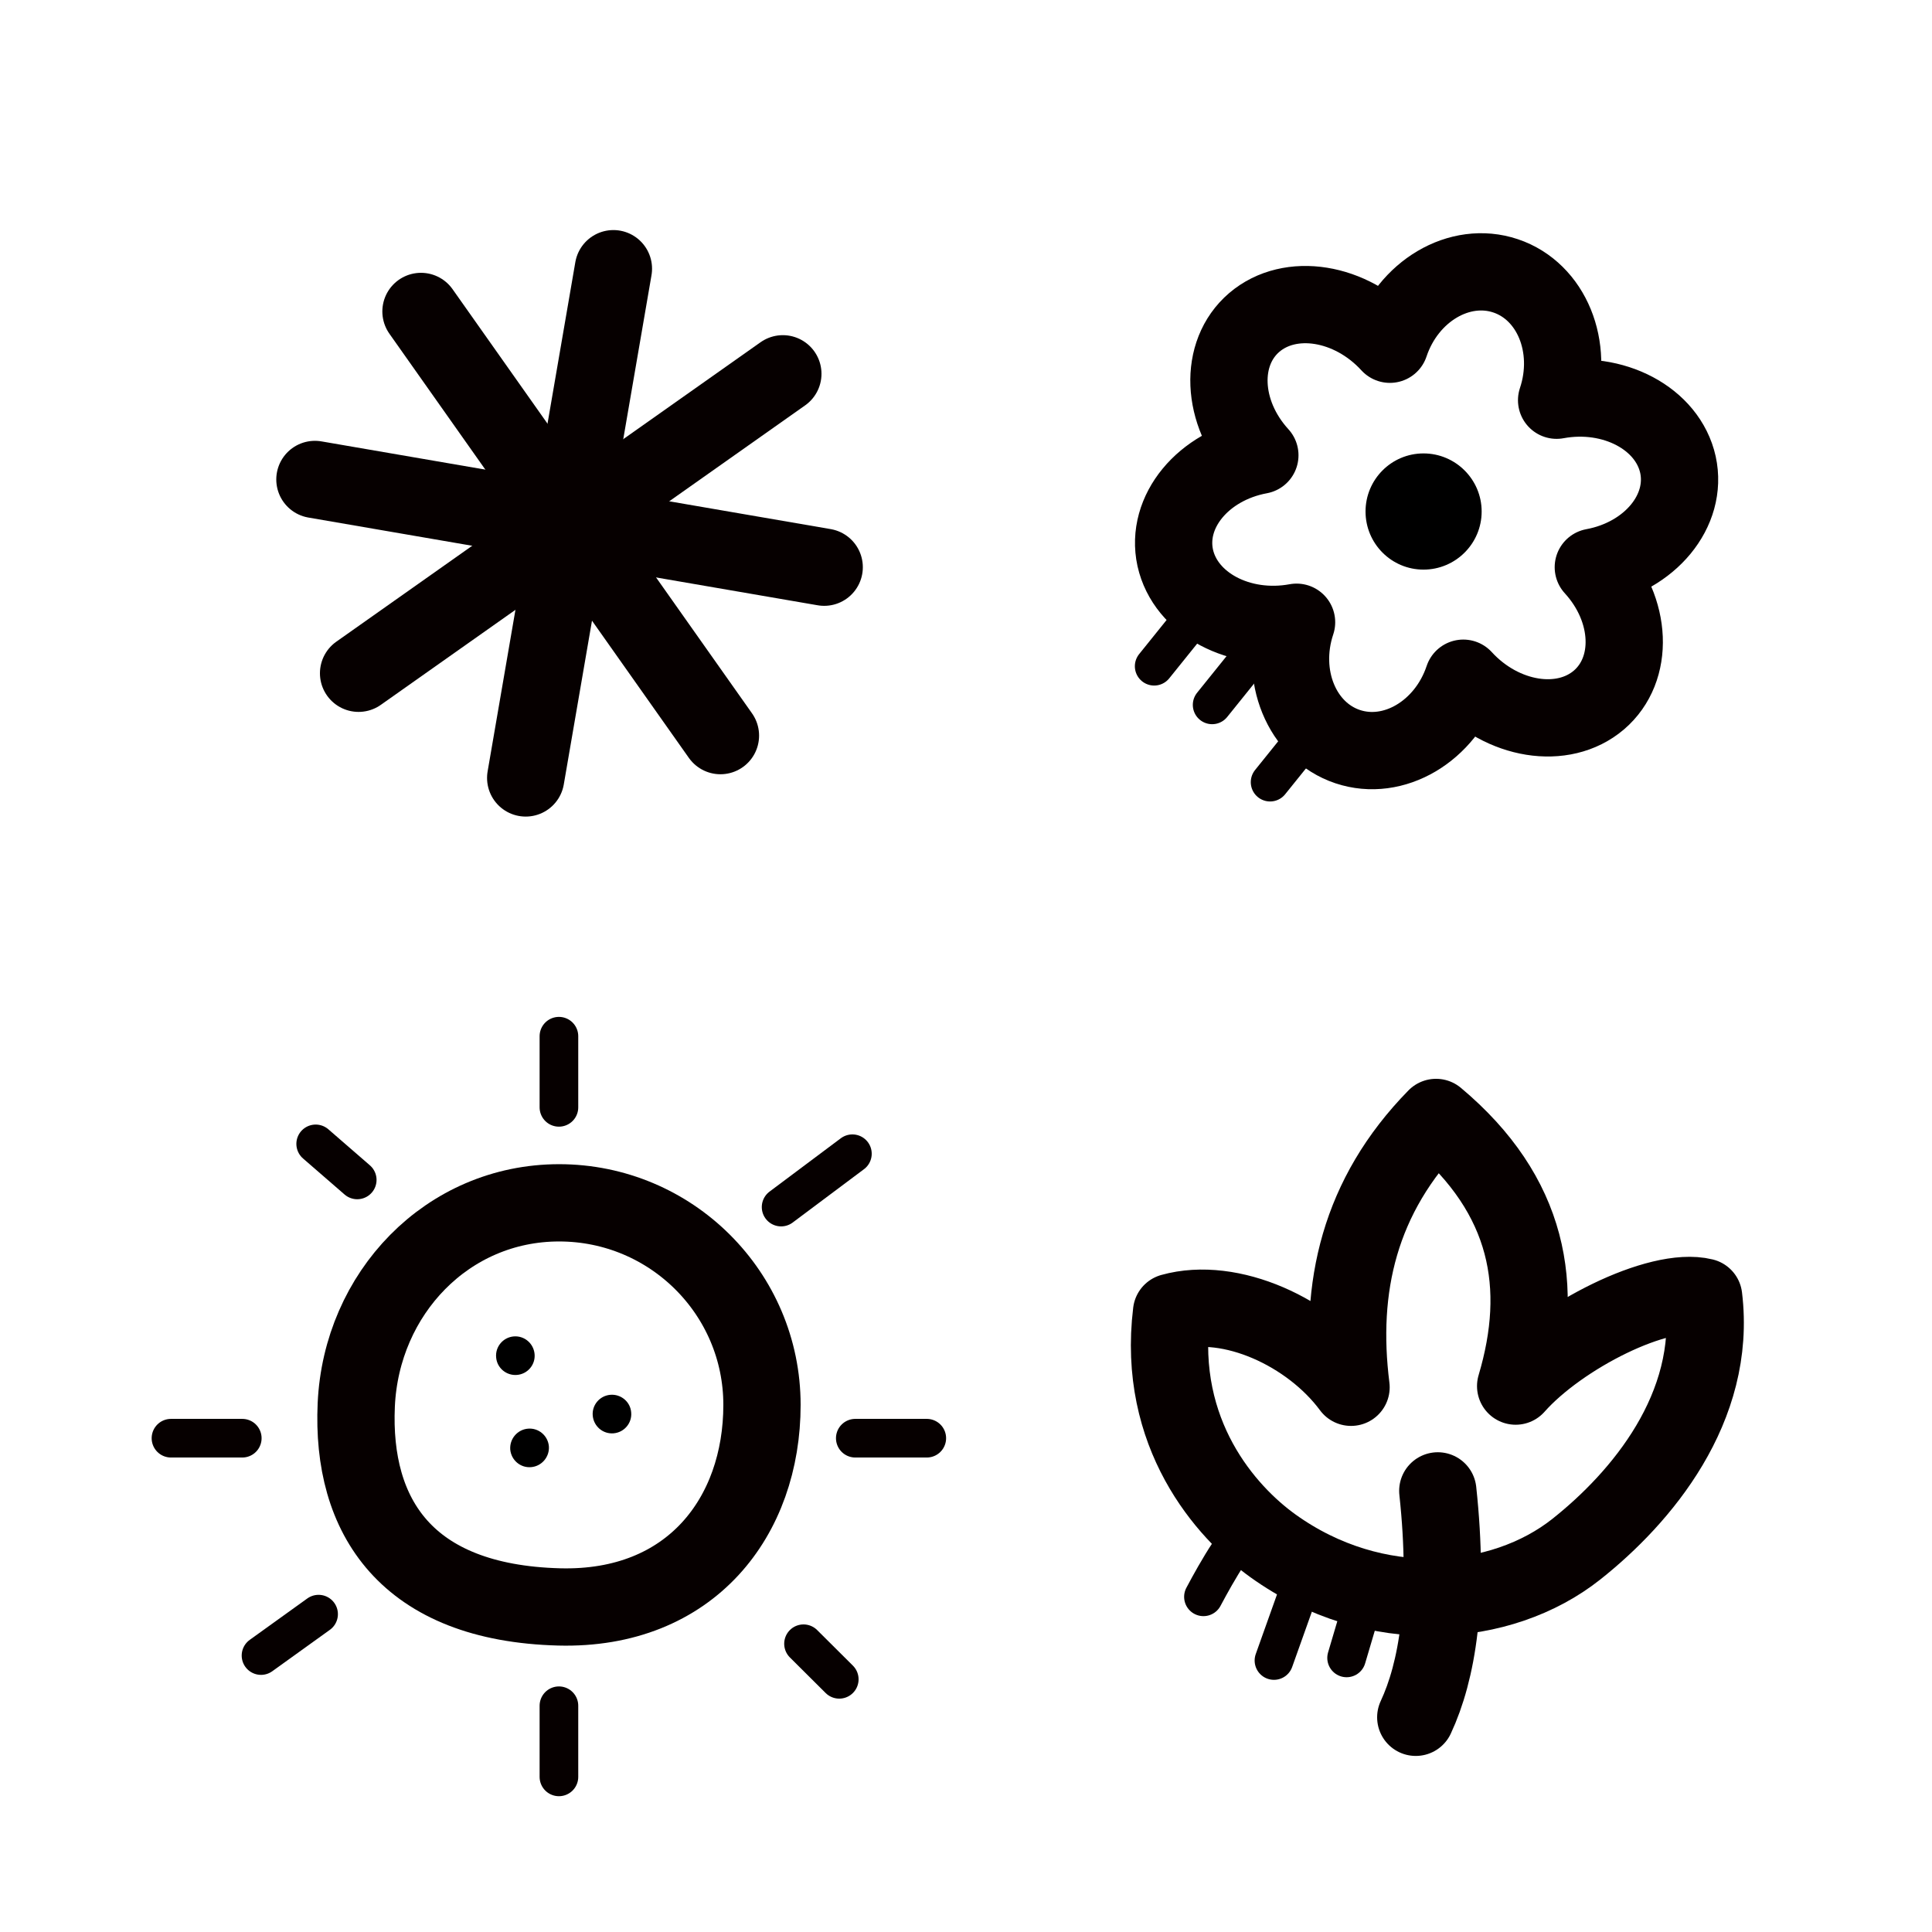
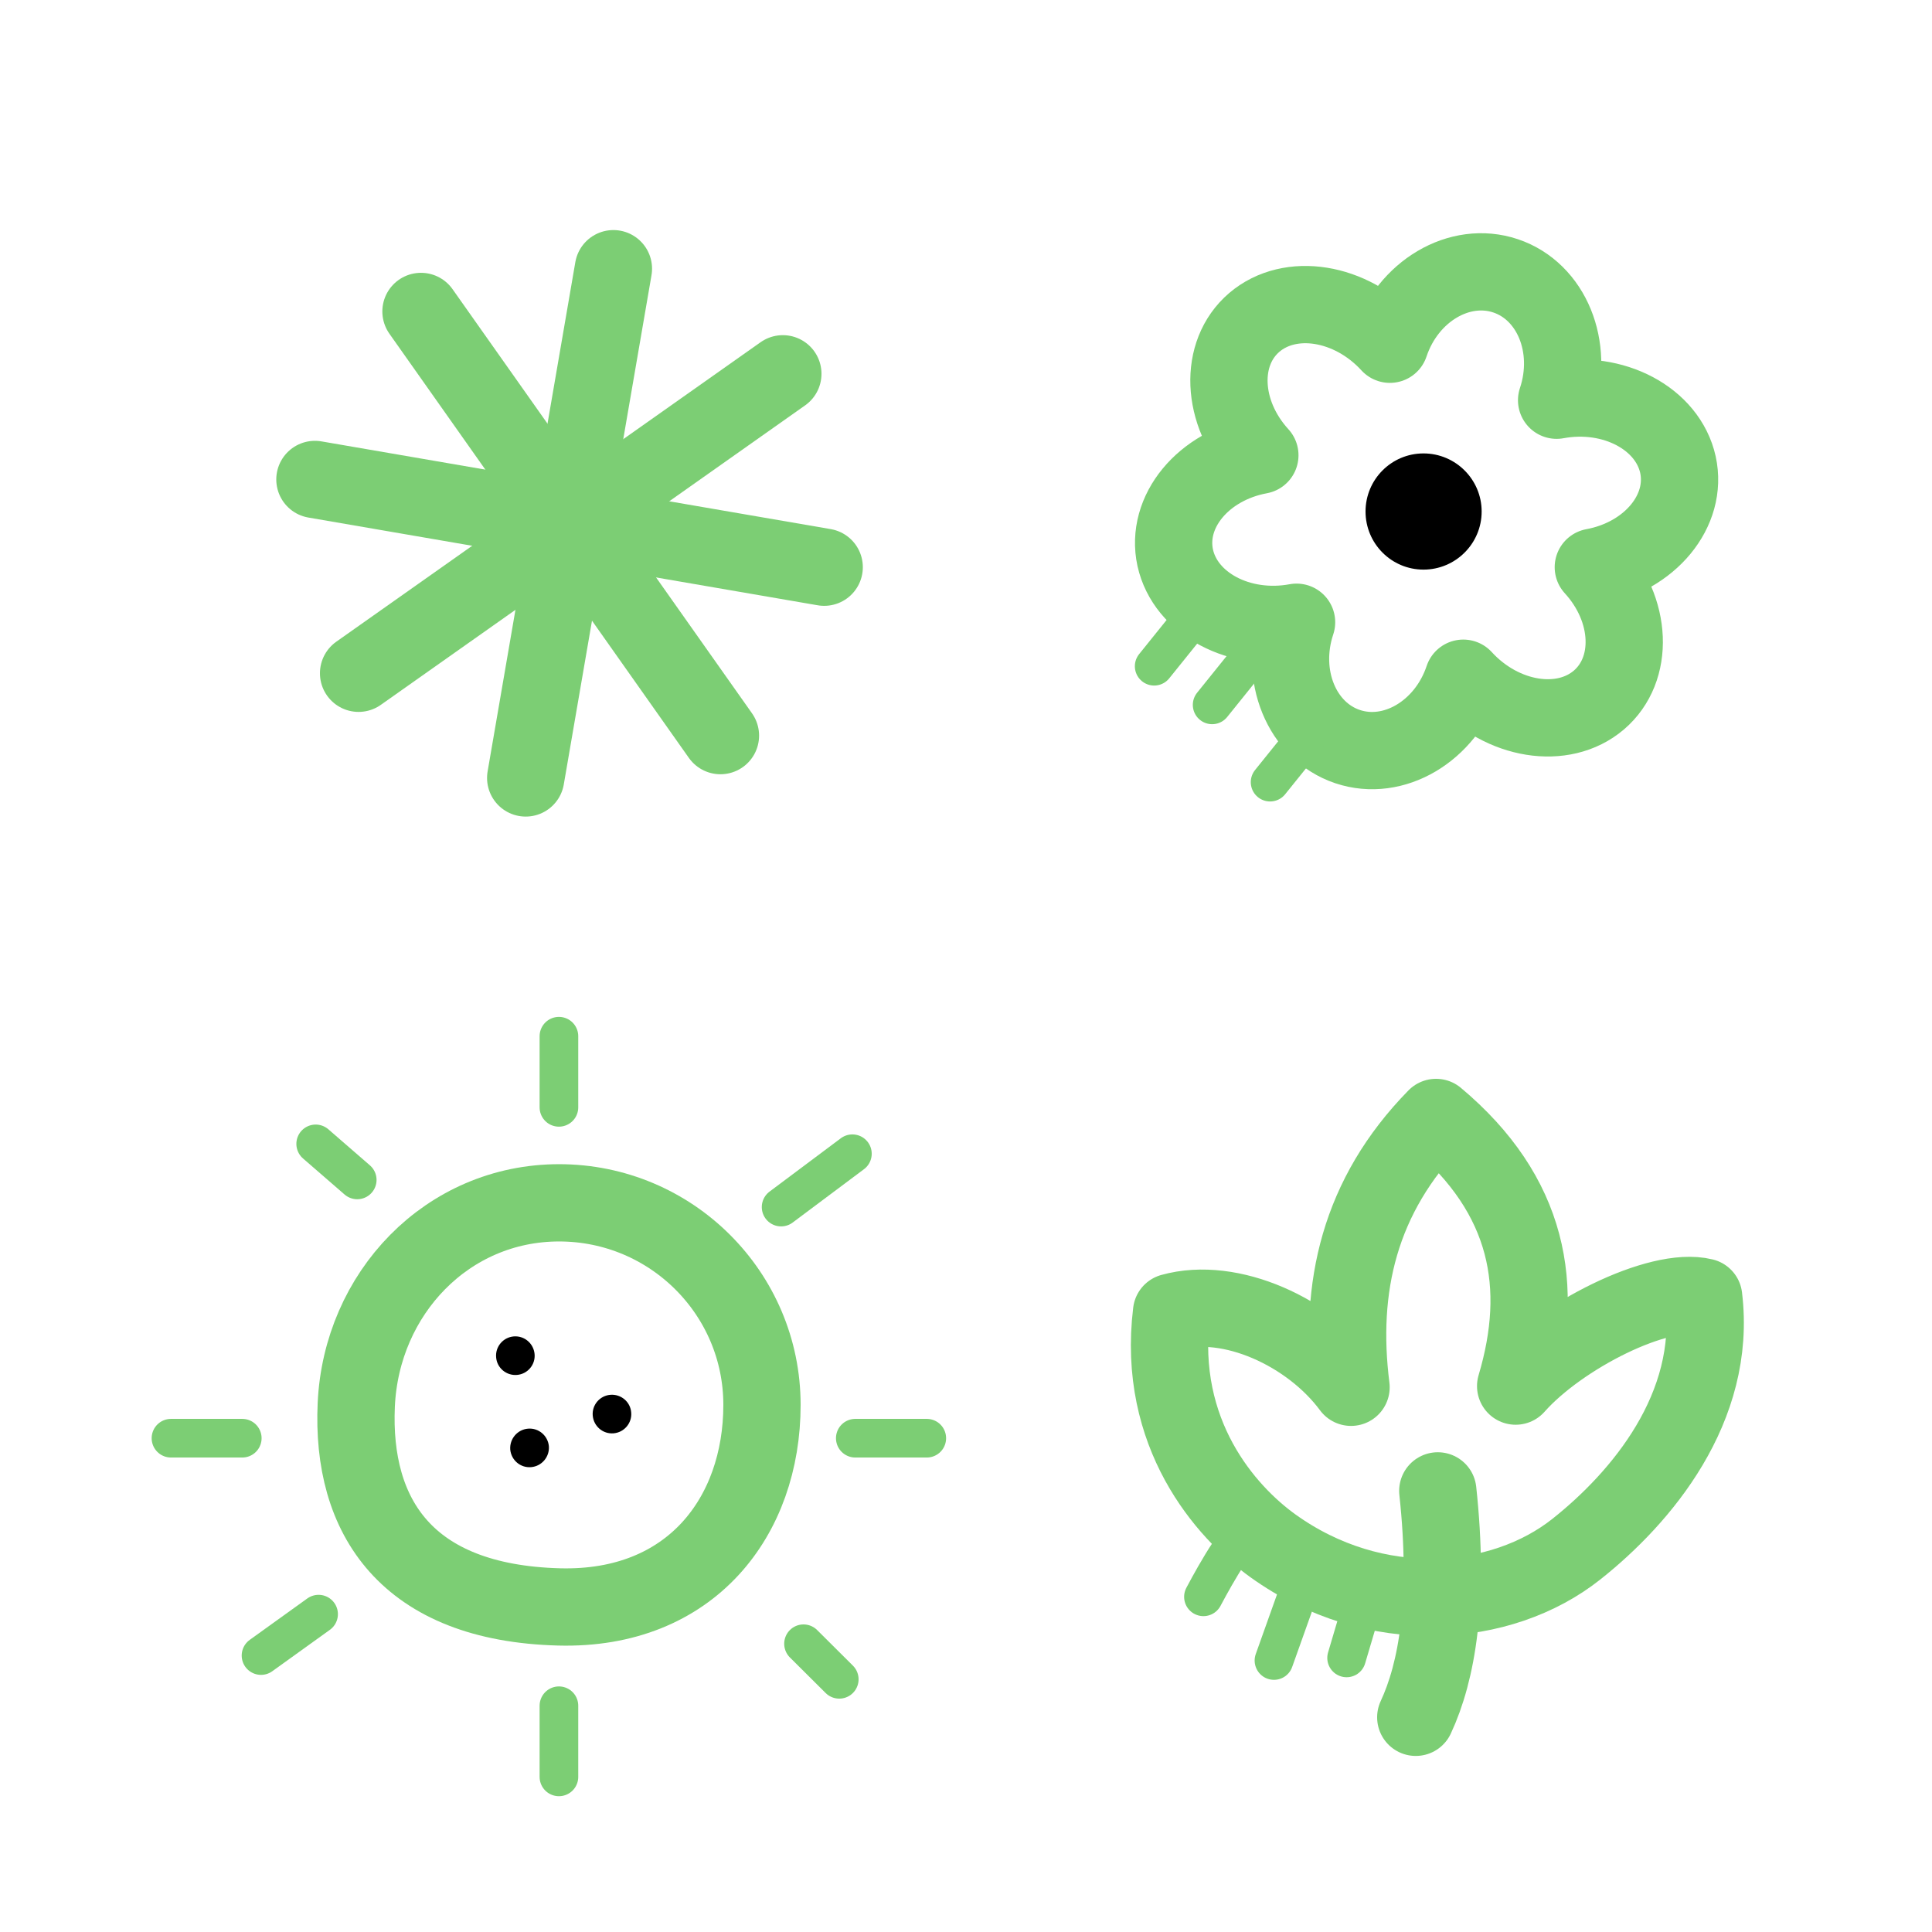
- <svg xmlns="http://www.w3.org/2000/svg" viewBox="0 0 100 100" width="50px" height="50px" clip-rule="evenodd" baseProfile="basic">
-   <line x1="31.75" x2="27.21" y1="13.908" y2="40.266" fill="none" stroke="#060000" stroke-linecap="round" stroke-linejoin="round" stroke-miterlimit="10" stroke-width="4" />
-   <line x1="16.3" x2="42.66" y1="24.817" y2="29.358" fill="none" stroke="#060000" stroke-linecap="round" stroke-linejoin="round" stroke-miterlimit="10" stroke-width="4" />
-   <line x1="18.56" x2="40.52" y1="34.848" y2="19.348" fill="none" stroke="#060000" stroke-linecap="round" stroke-linejoin="round" stroke-miterlimit="10" stroke-width="4" />
-   <line x1="37.29" x2="21.79" y1="38.075" y2="16.121" fill="none" stroke="#060000" stroke-linecap="round" stroke-linejoin="round" stroke-miterlimit="10" stroke-width="4" />
-   <path fill="none" stroke="#060000" stroke-linecap="round" stroke-linejoin="round" stroke-miterlimit="10" stroke-width="4" d="M28.94,62.258c5.8,0,10.5,4.686,10.5,10.458c0,5.772-3.67,10.637-10.5,10.458c-7.91-0.208-10.76-4.685-10.5-10.458 C18.7,66.949,23.15,62.258,28.94,62.258z" />
-   <path fill-rule="evenodd" d="M26.41,75.027c-0.04-0.55,0.37-1.034,0.92-1.08 c0.55-0.046,1.03,0.363,1.08,0.912c0.04,0.55-0.37,1.034-0.92,1.08C26.94,75.986,26.46,75.578,26.41,75.027" clip-rule="evenodd" />
-   <path fill-rule="evenodd" d="M25.68,70.254c-0.05-0.55,0.36-1.034,0.91-1.081 c0.55-0.046,1.03,0.363,1.08,0.913c0.05,0.55-0.36,1.034-0.91,1.08C26.21,71.212,25.72,70.804,25.68,70.254" clip-rule="evenodd" />
-   <path fill-rule="evenodd" d="M30.68,73.276c-0.05-0.55,0.36-1.034,0.91-1.081 c0.55-0.046,1.04,0.362,1.08,0.912c0.05,0.55-0.36,1.034-0.91,1.081C31.21,74.235,30.73,73.826,30.68,73.276" clip-rule="evenodd" />
-   <line x1="28.93" x2="28.93" y1="88.289" y2="91.971" fill="none" stroke="#060000" stroke-linecap="round" stroke-linejoin="round" stroke-miterlimit="10" stroke-width="2" />
-   <line x1="44.27" x2="47.97" y1="74.441" y2="74.441" fill="none" stroke="#060000" stroke-linecap="round" stroke-linejoin="round" stroke-miterlimit="10" stroke-width="2" />
-   <line x1="8.85" x2="12.54" y1="74.441" y2="74.441" fill="none" stroke="#060000" stroke-linecap="round" stroke-linejoin="round" stroke-miterlimit="10" stroke-width="2" />
-   <line x1="28.93" x2="28.93" y1="53.634" y2="57.316" fill="none" stroke="#060000" stroke-linecap="round" stroke-linejoin="round" stroke-miterlimit="10" stroke-width="2" />
-   <line x1="40.43" x2="44.12" y1="62.478" y2="59.717" fill="none" stroke="#060000" stroke-linecap="round" stroke-linejoin="round" stroke-miterlimit="10" stroke-width="2" />
-   <line x1="16.34" x2="18.49" y1="59.207" y2="61.072" fill="none" stroke="#060000" stroke-linecap="round" stroke-linejoin="round" stroke-miterlimit="10" stroke-width="2" />
-   <line x1="13.51" x2="16.49" y1="85.691" y2="83.548" fill="none" stroke="#060000" stroke-linecap="round" stroke-linejoin="round" stroke-miterlimit="10" stroke-width="2" />
-   <line x1="41.59" x2="43.44" y1="85.08" y2="86.921" fill="none" stroke="#060000" stroke-linecap="round" stroke-linejoin="round" stroke-miterlimit="10" stroke-width="2" />
-   <path fill="none" stroke="#060000" stroke-linecap="round" stroke-linejoin="round" stroke-miterlimit="10" stroke-width="4" d="M71.94,17.818c0.92-2.753,3.61-4.339,5.99-3.54c2.38,0.799,3.56,3.684,2.64,6.437c2.94-0.545,5.75,0.949,6.28,3.334 c0.52,2.385-1.44,4.764-4.38,5.309c2.02,2.208,2.14,5.288,0.29,6.874c-1.86,1.586-5,1.08-7.02-1.128 c-0.92,2.753-3.61,4.339-5.99,3.54c-2.38-0.799-3.56-3.684-2.64-6.437c-2.94,0.545-5.75-0.949-6.28-3.334 c-0.52-2.385,1.44-4.764,4.38-5.309c-2.02-2.208-2.14-5.288-0.29-6.874C66.78,15.104,69.92,15.61,71.94,17.818z" />
-   <path fill-rule="evenodd" d="M73.68,23.469c1.66,0,3.01,1.348,3.01,3.007s-1.35,3.007-3.01,3.007 c-1.66,0-3-1.348-3-3.007S72.02,23.469,73.68,23.469z" clip-rule="evenodd" />
-   <path fill="none" stroke="#060000" stroke-linecap="round" stroke-linejoin="round" stroke-miterlimit="10" stroke-width="4" d="M65.88,80.007c-2.44-1.755-6.01-5.792-5.24-12.087c3.05-0.853,7.17,1.021,9.29,3.885c-0.65-5.156,0.42-9.906,4.4-13.966 c4.82,4.04,5.65,8.769,4.12,13.905c2.31-2.609,7.41-5.184,9.73-4.611c0.7,5.737-3.23,10.389-6.59,13.053 C77.72,83.254,71.18,83.817,65.88,80.007z" />
-   <path fill="none" stroke="#060000" stroke-linecap="round" stroke-linejoin="round" stroke-miterlimit="10" stroke-width="4" d="M74.42,77.168c0.61,5.667-0.04,9.36-1.14,11.719" />
-   <path fill="none" stroke="#060000" stroke-linecap="round" stroke-linejoin="round" stroke-miterlimit="10" stroke-width="2" d="M64.4,79.678c-0.27-0.54-2.11,2.973-2.11,2.973" />
-   <line x1="67.78" x2="65.94" y1="80.786" y2="85.948" fill="none" stroke="#060000" stroke-linecap="round" stroke-linejoin="round" stroke-miterlimit="10" stroke-width="2" />
-   <line x1="70.86" x2="69.7" y1="81.894" y2="85.813" fill="none" stroke="#060000" stroke-linecap="round" stroke-linejoin="round" stroke-miterlimit="10" stroke-width="2" />
-   <line x1="62.22" x2="59.74" y1="31.403" y2="34.484" fill="none" stroke="#060000" stroke-linecap="round" stroke-linejoin="round" stroke-miterlimit="10" stroke-width="2" />
-   <line x1="65.22" x2="62.74" y1="33.403" y2="36.484" fill="none" stroke="#060000" stroke-linecap="round" stroke-linejoin="round" stroke-miterlimit="10" stroke-width="2" />
-   <line x1="68.22" x2="65.74" y1="37.403" y2="40.484" fill="none" stroke="#060000" stroke-linecap="round" stroke-linejoin="round" stroke-miterlimit="10" stroke-width="2" />
+ <svg xmlns="http://www.w3.org/2000/svg" viewBox="0,0,256,256" width="100px" height="100px">
+   <g fill="none" fill-rule="none" stroke="none" stroke-width="none" stroke-linecap="none" stroke-linejoin="none" stroke-miterlimit="10" stroke-dasharray="" stroke-dashoffset="0" font-family="none" font-weight="none" font-size="none" text-anchor="none" style="mix-blend-mode: normal">
+     <g transform="scale(2.56,2.56)">
+       <path d="M31.75,13.908l-4.54,26.358" fill="none" fill-rule="nonzero" stroke="#7cce74" stroke-width="4" stroke-linecap="round" stroke-linejoin="round" />
+       <path d="M16.3,24.817l26.36,4.541" fill="none" fill-rule="nonzero" stroke="#7cce74" stroke-width="4" stroke-linecap="round" stroke-linejoin="round" />
+       <path d="M18.56,34.848l21.96,-15.5" fill="none" fill-rule="nonzero" stroke="#7cce74" stroke-width="4" stroke-linecap="round" stroke-linejoin="round" />
+       <path d="M37.29,38.075l-15.5,-21.954" fill="none" fill-rule="nonzero" stroke="#7cce74" stroke-width="4" stroke-linecap="round" stroke-linejoin="round" />
+       <path d="M28.94,62.258c5.8,0 10.5,4.686 10.5,10.458c0,5.772 -3.67,10.637 -10.5,10.458c-7.91,-0.208 -10.76,-4.685 -10.5,-10.458c0.26,-5.767 4.71,-10.458 10.5,-10.458z" fill="none" fill-rule="nonzero" stroke="#7cce74" stroke-width="4" stroke-linecap="round" stroke-linejoin="round" />
+       <path d="M26.41,75.027c-0.04,-0.55 0.37,-1.034 0.92,-1.08c0.55,-0.046 1.03,0.363 1.08,0.912c0.04,0.55 -0.37,1.034 -0.92,1.08c-0.55,0.047 -1.03,-0.361 -1.08,-0.912" fill="#000000" fill-rule="evenodd" stroke="none" stroke-width="1" stroke-linecap="butt" stroke-linejoin="miter" />
+       <path d="M25.68,70.254c-0.05,-0.55 0.36,-1.034 0.91,-1.081c0.55,-0.046 1.03,0.363 1.08,0.913c0.05,0.55 -0.36,1.034 -0.91,1.08c-0.55,0.046 -1.04,-0.362 -1.08,-0.912" fill="#000000" fill-rule="evenodd" stroke="none" stroke-width="1" stroke-linecap="butt" stroke-linejoin="miter" />
+       <path d="M30.68,73.276c-0.05,-0.55 0.36,-1.034 0.91,-1.081c0.55,-0.046 1.04,0.362 1.08,0.912c0.05,0.55 -0.36,1.034 -0.91,1.081c-0.55,0.047 -1.03,-0.362 -1.08,-0.912" fill="#000000" fill-rule="evenodd" stroke="none" stroke-width="1" stroke-linecap="butt" stroke-linejoin="miter" />
+       <path d="M28.93,88.289v3.682" fill="none" fill-rule="nonzero" stroke="#7cce74" stroke-width="2" stroke-linecap="round" stroke-linejoin="round" />
+       <path d="M44.27,74.441h3.7" fill="none" fill-rule="nonzero" stroke="#7cce74" stroke-width="2" stroke-linecap="round" stroke-linejoin="round" />
+       <path d="M8.85,74.441h3.69" fill="none" fill-rule="nonzero" stroke="#7cce74" stroke-width="2" stroke-linecap="round" stroke-linejoin="round" />
+       <path d="M28.93,53.634v3.682" fill="none" fill-rule="nonzero" stroke="#7cce74" stroke-width="2" stroke-linecap="round" stroke-linejoin="round" />
+       <path d="M40.43,62.478l3.69,-2.761" fill="none" fill-rule="nonzero" stroke="#7cce74" stroke-width="2" stroke-linecap="round" stroke-linejoin="round" />
+       <path d="M16.34,59.207l2.15,1.865" fill="none" fill-rule="nonzero" stroke="#7cce74" stroke-width="2" stroke-linecap="round" stroke-linejoin="round" />
+       <path d="M13.51,85.691l2.98,-2.143" fill="none" fill-rule="nonzero" stroke="#7cce74" stroke-width="2" stroke-linecap="round" stroke-linejoin="round" />
+       <path d="M41.59,85.08l1.85,1.841" fill="none" fill-rule="nonzero" stroke="#7cce74" stroke-width="2" stroke-linecap="round" stroke-linejoin="round" />
+       <path d="M71.94,17.818c0.92,-2.753 3.61,-4.339 5.99,-3.54c2.38,0.799 3.56,3.684 2.64,6.437c2.94,-0.545 5.75,0.949 6.28,3.334c0.52,2.385 -1.44,4.764 -4.38,5.309c2.02,2.208 2.14,5.288 0.29,6.874c-1.86,1.586 -5,1.08 -7.02,-1.128c-0.92,2.753 -3.61,4.339 -5.99,3.54c-2.38,-0.799 -3.56,-3.684 -2.64,-6.437c-2.94,0.545 -5.75,-0.949 -6.28,-3.334c-0.52,-2.385 1.44,-4.764 4.38,-5.309c-2.02,-2.208 -2.14,-5.288 -0.29,-6.874c1.86,-1.586 5,-1.08 7.02,1.128z" fill="none" fill-rule="nonzero" stroke="#7cce74" stroke-width="4" stroke-linecap="round" stroke-linejoin="round" />
+       <path d="M73.68,23.469c1.66,0 3.01,1.348 3.01,3.007c0,1.659 -1.35,3.007 -3.01,3.007c-1.66,0 -3,-1.348 -3,-3.007c0,-1.659 1.34,-3.007 3,-3.007z" fill="#000000" fill-rule="evenodd" stroke="none" stroke-width="1" stroke-linecap="butt" stroke-linejoin="miter" />
+       <path d="M65.88,80.007c-2.44,-1.755 -6.01,-5.792 -5.24,-12.087c3.05,-0.853 7.17,1.021 9.29,3.885c-0.65,-5.156 0.42,-9.906 4.4,-13.966c4.82,4.04 5.65,8.769 4.12,13.905c2.31,-2.609 7.41,-5.184 9.73,-4.611c0.7,5.737 -3.23,10.389 -6.59,13.053c-3.87,3.068 -10.41,3.631 -15.71,-0.179z" fill="none" fill-rule="nonzero" stroke="#7cce74" stroke-width="4" stroke-linecap="round" stroke-linejoin="round" />
+       <path d="M74.42,77.168c0.61,5.667 -0.04,9.36 -1.14,11.719" fill="none" fill-rule="nonzero" stroke="#7cce74" stroke-width="4" stroke-linecap="round" stroke-linejoin="round" />
+       <path d="M64.4,79.678c-0.27,-0.54 -2.11,2.973 -2.11,2.973" fill="none" fill-rule="nonzero" stroke="#7cce74" stroke-width="2" stroke-linecap="round" stroke-linejoin="round" />
+       <path d="M67.78,80.786l-1.84,5.162" fill="none" fill-rule="nonzero" stroke="#7cce74" stroke-width="2" stroke-linecap="round" stroke-linejoin="round" />
+       <path d="M70.86,81.894l-1.16,3.919" fill="none" fill-rule="nonzero" stroke="#7cce74" stroke-width="2" stroke-linecap="round" stroke-linejoin="round" />
+       <path d="M62.22,31.403l-2.48,3.081" fill="none" fill-rule="nonzero" stroke="#7cce74" stroke-width="2" stroke-linecap="round" stroke-linejoin="round" />
+       <path d="M65.22,33.403l-2.48,3.081" fill="none" fill-rule="nonzero" stroke="#7cce74" stroke-width="2" stroke-linecap="round" stroke-linejoin="round" />
+       <path d="M68.22,37.403l-2.48,3.081" fill="none" fill-rule="nonzero" stroke="#7cce74" stroke-width="2" stroke-linecap="round" stroke-linejoin="round" />
+     </g>
+   </g>
</svg>
